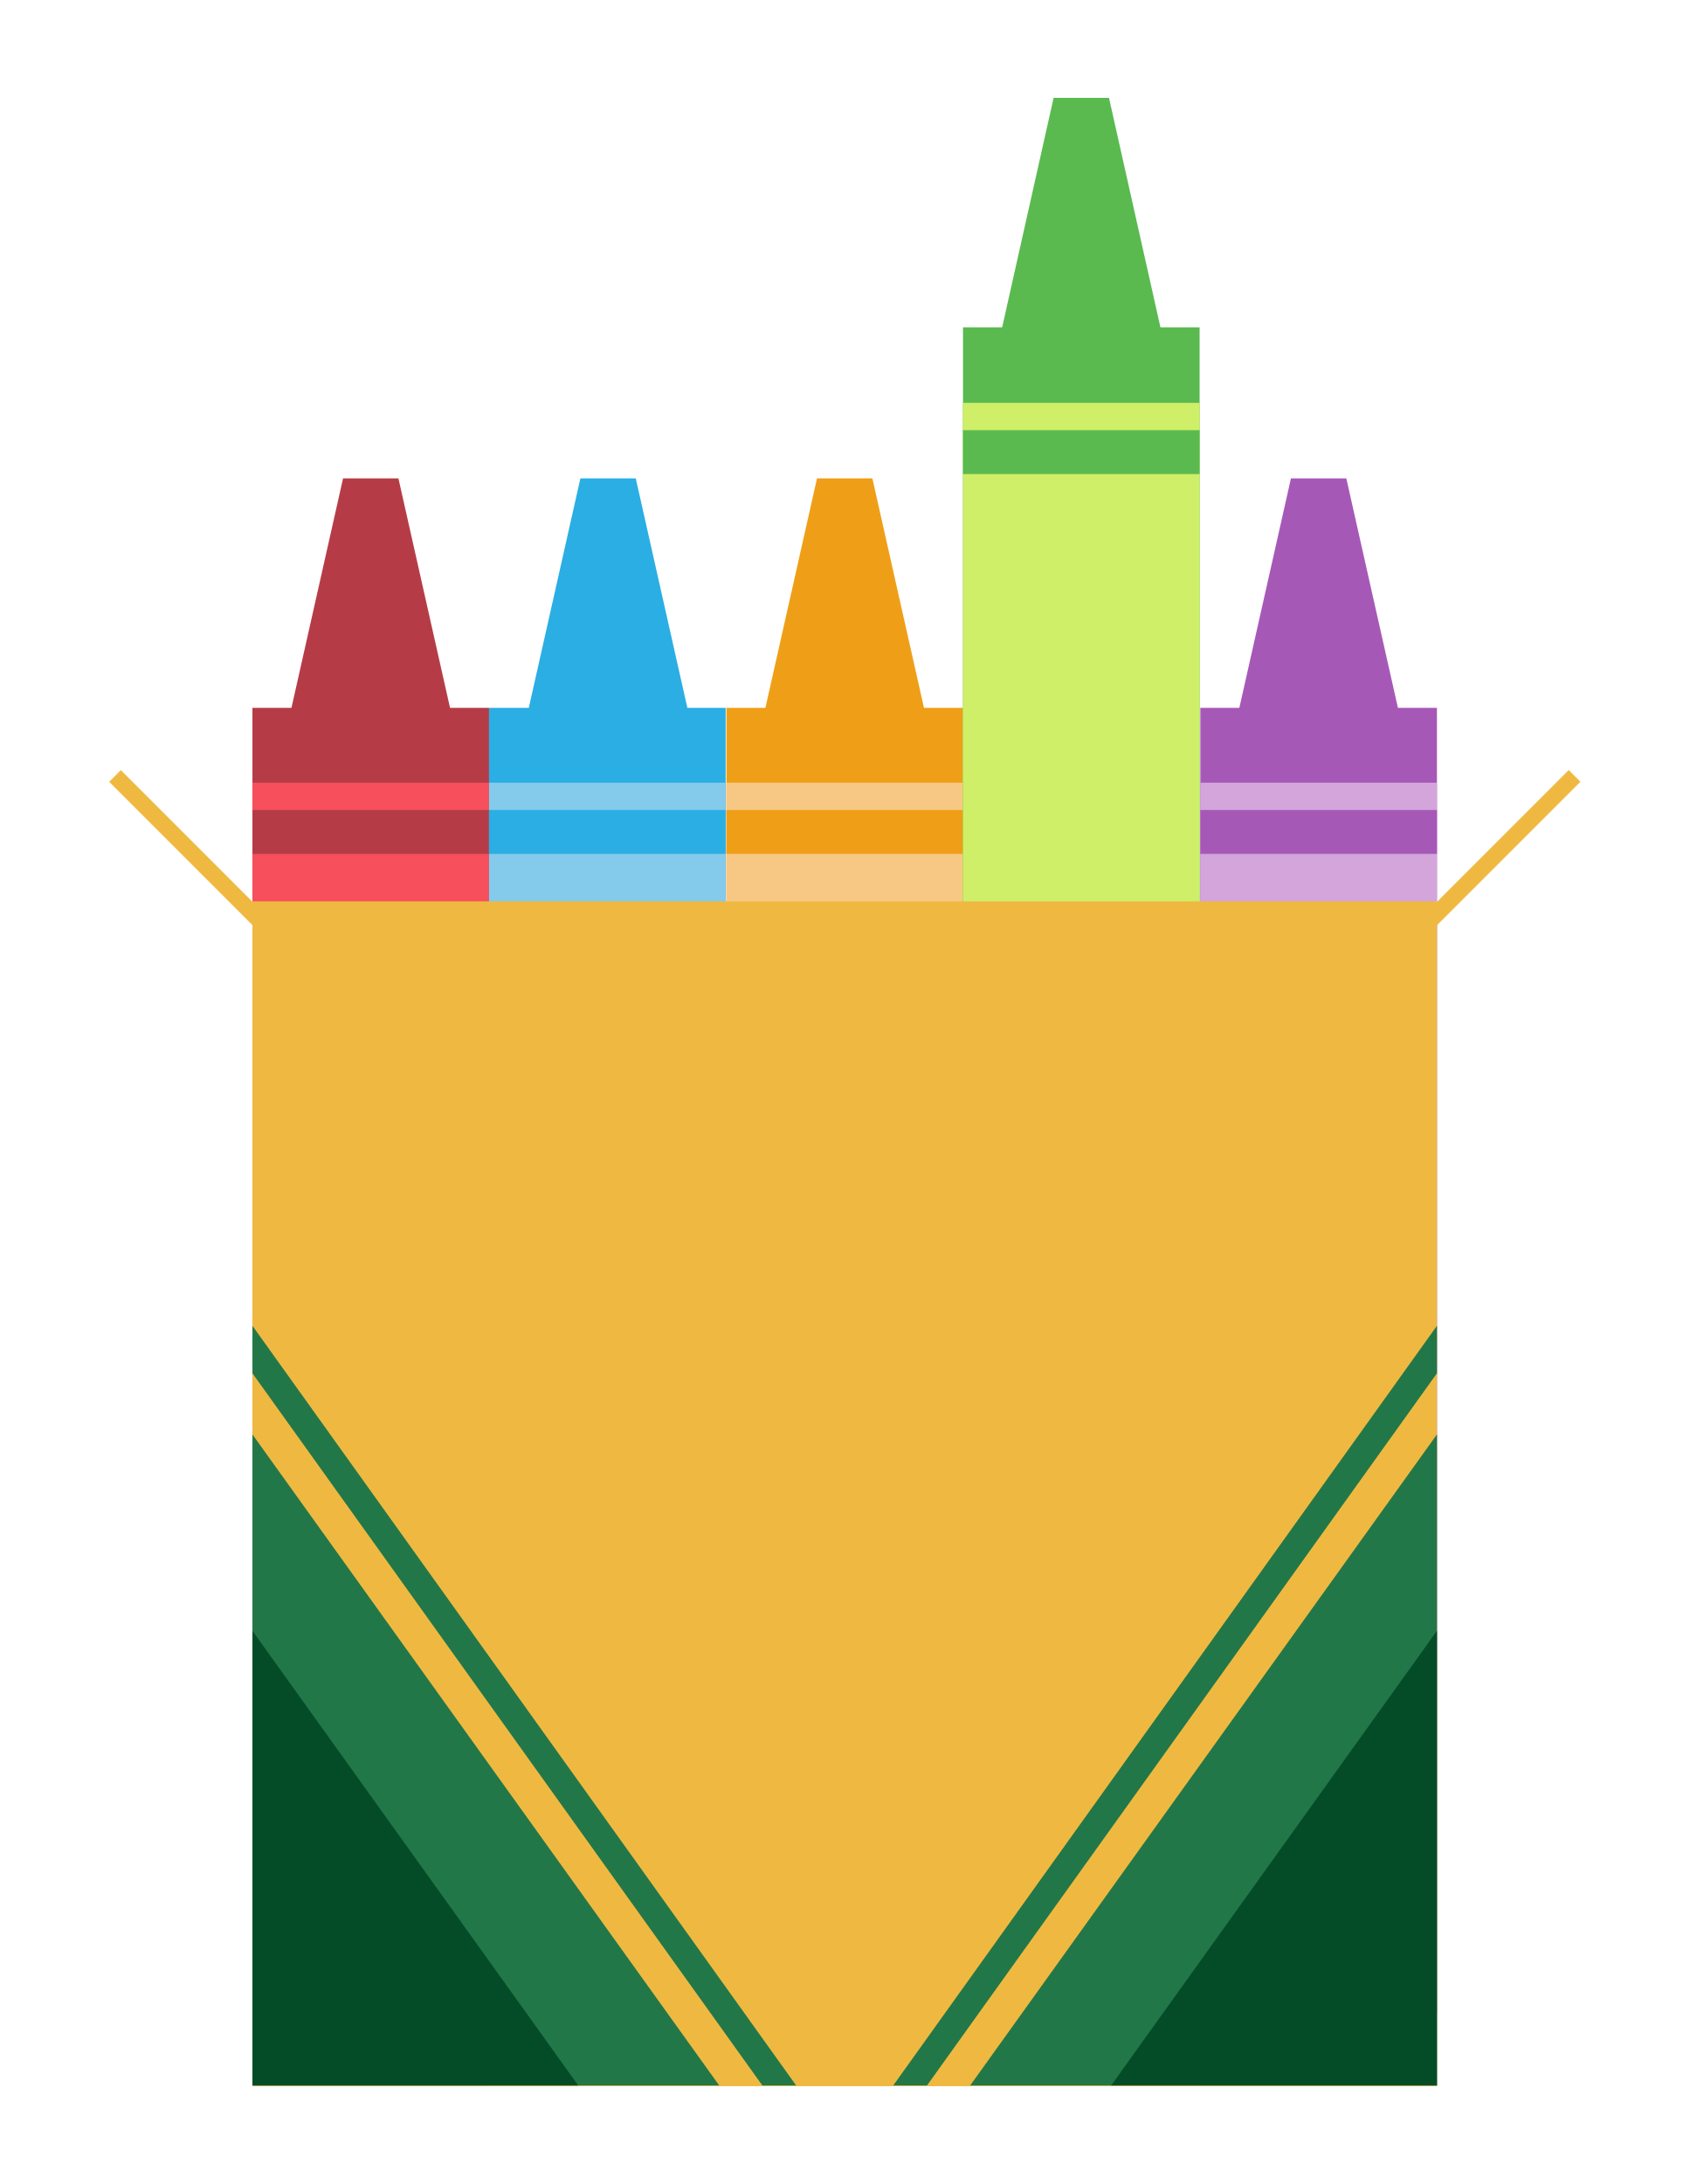
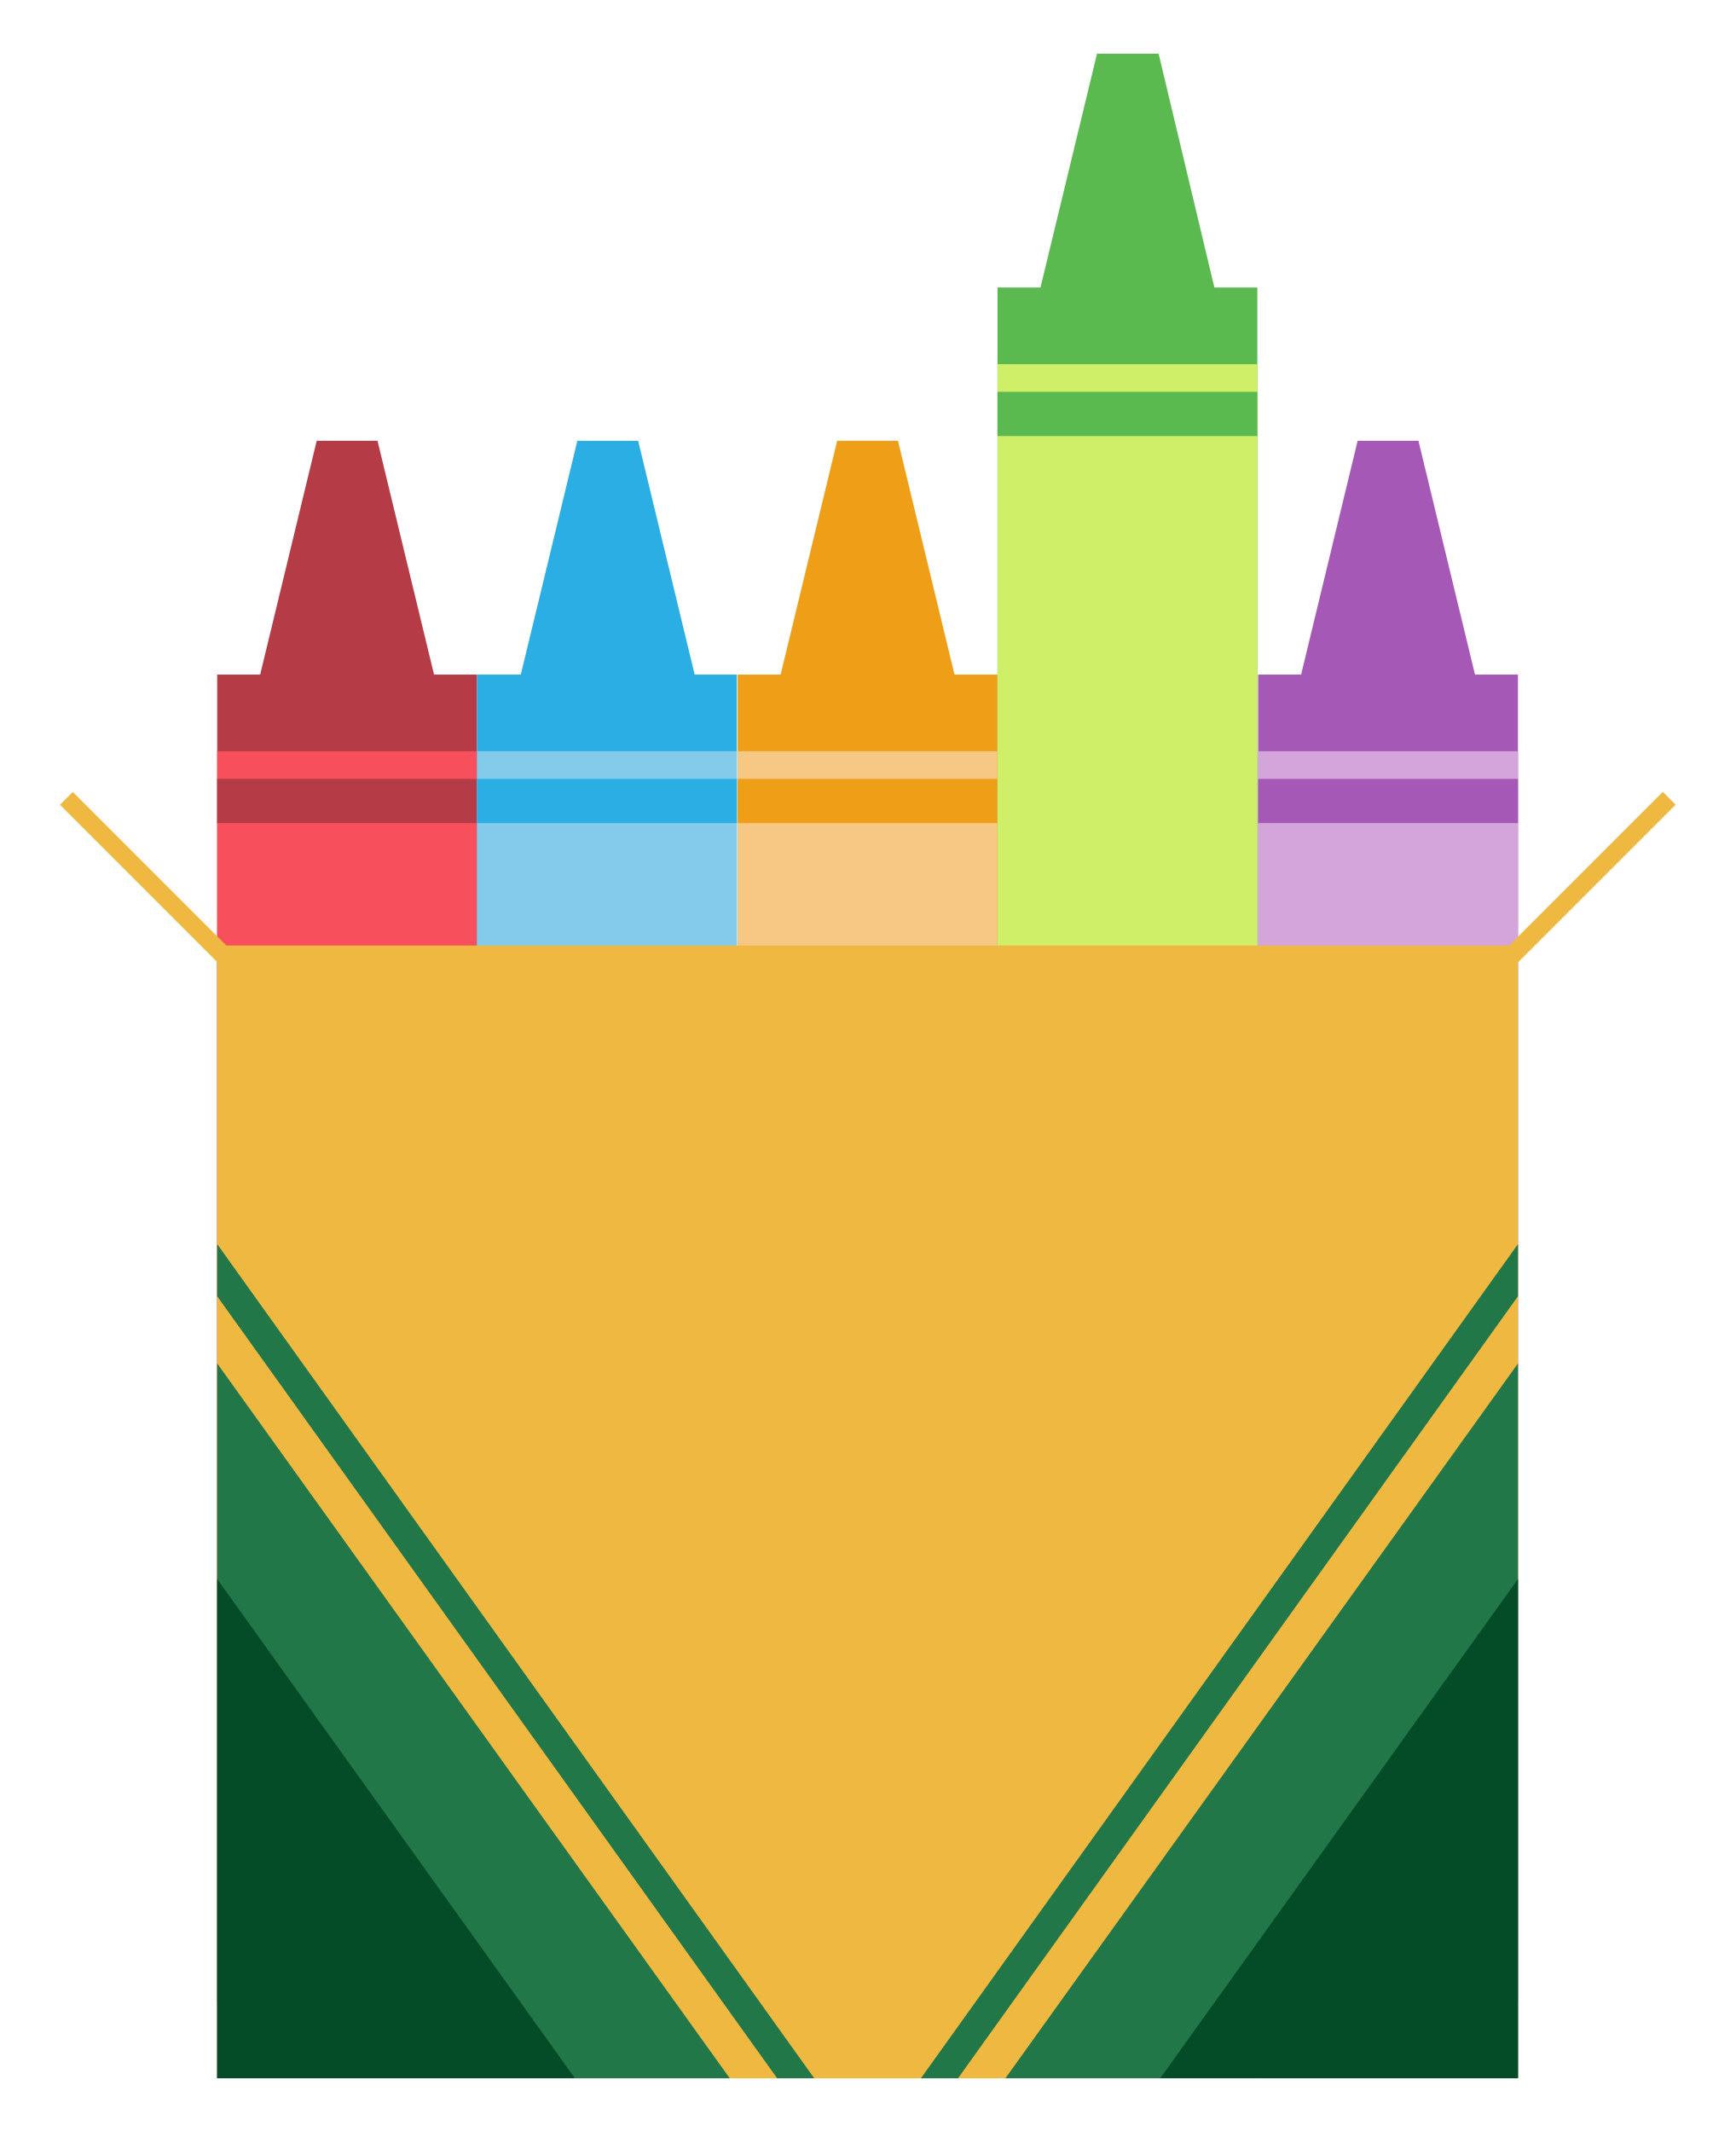
- <svg xmlns="http://www.w3.org/2000/svg" version="1.1" id="Layer_1" x="0px" y="0px" viewBox="0 0 234.9 303.6" style="enable-background:new 0 0 234.9 303.6;" xml:space="preserve">
+ <svg xmlns="http://www.w3.org/2000/svg" version="1.1" id="Layer_1" x="0px" y="0px" viewBox="0 0 219.7 269.9" style="enable-background:new 0 0 219.7 269.9;" xml:space="preserve">
  <style type="text/css">
	.st0{enable-background:new    ;}
	.st1{display:none;}
	.st2{display:inline;}
	.st3{fill:#242424;}
	.st4{fill:#B53C46;}
	.st5{fill:#F74F5C;}
	.st6{fill:#2AAEE4;}
	.st7{fill:#84CAEA;}
	.st8{fill:#EF9F17;}
	.st9{fill:#F7C884;}
	.st10{fill:#A658B7;}
	.st11{fill:#D3A5DB;}
	.st12{fill:#5ABA50;}
	.st13{fill:#CEEF67;}
	.st14{fill:#EFB941;}
	.st15{fill:none;}
	.st16{fill:#227748;}
	.st17{fill:#044C27;}
</style>
  <g id="Rectangle_1_1_" class="st0">
</g>
  <g id="Rectangle_5" class="st1">
    <g class="st2">
-       <polygon class="st3" points="231.2,300 230.3,301.5 234,303.6 234.9,302.1   " />
+       <polygon class="st3" points="216,266.4 215.1,267.9 218.8,269.9 219.7,268.5   " />
    </g>
  </g>
  <g>
    <g>
      <g>
-         <rect x="35.1" y="98.4" class="st4" width="32.9" height="181.2" />
-         <polygon class="st4" points="62.8,99.4 40.3,99.4 47.7,66.5 55.4,66.5    " />
+         <rect x="27.5" y="85.4" class="st4" width="32.9" height="168" />
+         <polygon class="st4" points="55.2,86.4 32.7,86.4 40.1,55.8 47.8,55.8    " />
      </g>
-       <rect x="35.1" y="108.8" class="st5" width="32.9" height="181.2" />
-       <rect x="35.1" y="112.6" class="st4" width="32.9" height="6.1" />
+       <rect x="27.5" y="95.1" class="st5" width="32.9" height="168" />
+       <rect x="27.5" y="98.6" class="st4" width="32.9" height="5.6" />
    </g>
    <g>
      <g>
-         <rect x="68" y="98.4" class="st6" width="32.9" height="181.2" />
-         <polygon class="st6" points="95.8,99.4 73.3,99.4 80.7,66.5 88.4,66.5    " />
+         <rect x="60.4" y="85.4" class="st6" width="32.9" height="168" />
+         <polygon class="st6" points="88.2,86.4 65.7,86.4 73.1,55.8 80.8,55.8    " />
      </g>
-       <rect x="68" y="108.8" class="st7" width="32.9" height="181.2" />
-       <rect x="68" y="112.6" class="st6" width="32.9" height="6.1" />
+       <rect x="60.4" y="95.1" class="st7" width="32.9" height="168" />
+       <rect x="60.4" y="98.6" class="st6" width="32.9" height="5.6" />
    </g>
    <g>
      <g>
-         <rect x="101" y="98.4" class="st8" width="32.9" height="181.2" />
-         <polygon class="st8" points="128.7,99.4 106.2,99.4 113.6,66.5 121.3,66.5    " />
+         <rect x="93.4" y="85.4" class="st8" width="32.9" height="168" />
+         <polygon class="st8" points="121.1,86.4 98.6,86.4 106,55.8 113.7,55.8    " />
      </g>
-       <rect x="101" y="108.8" class="st9" width="32.9" height="181.2" />
-       <rect x="101" y="112.6" class="st8" width="32.9" height="6.1" />
+       <rect x="93.4" y="95.1" class="st9" width="32.9" height="168" />
+       <rect x="93.4" y="98.6" class="st8" width="32.9" height="5.6" />
    </g>
    <g>
      <g>
-         <rect x="166.9" y="98.4" class="st10" width="32.9" height="181.2" />
-         <polygon class="st10" points="194.6,99.4 172.1,99.4 179.5,66.5 187.2,66.5    " />
+         <rect x="159.3" y="85.4" class="st10" width="32.9" height="168" />
+         <polygon class="st10" points="187,86.4 164.5,86.4 171.9,55.8 179.6,55.8    " />
      </g>
-       <rect x="166.9" y="108.8" class="st11" width="32.9" height="181.2" />
-       <rect x="166.9" y="112.6" class="st10" width="32.9" height="6.1" />
+       <rect x="159.3" y="95.1" class="st11" width="32.9" height="168" />
+       <rect x="159.3" y="98.6" class="st10" width="32.9" height="5.6" />
    </g>
    <g>
      <g>
-         <rect x="133.9" y="45.5" class="st12" width="32.9" height="181.2" />
-         <polygon class="st12" points="161.6,46.6 139.1,46.6 146.5,13.6 154.2,13.6    " />
+         <rect x="126.3" y="36.4" class="st12" width="32.9" height="168" />
+         <polygon class="st12" points="154,37.4 131.5,37.4 138.9,6.8 146.7,6.8    " />
      </g>
-       <rect x="133.9" y="56" class="st13" width="32.9" height="181.2" />
-       <rect x="133.9" y="59.8" class="st12" width="32.9" height="6.1" />
+       <rect x="126.3" y="46.1" class="st13" width="32.9" height="168" />
+       <rect x="126.3" y="49.6" class="st12" width="32.9" height="5.6" />
    </g>
-     <rect x="35.1" y="125.3" class="st14" width="164.7" height="164.7" />
-     <line class="st15" x1="106.2" y1="289.9" x2="35.1" y2="289.9" />
-     <polygon class="st16" points="35.1,199.4 35.1,289.9 100,289.9  " />
-     <polygon class="st16" points="110.7,289.9 35.1,184.3 35.1,190.9 106,289.9  " />
-     <polygon class="st16" points="124.2,289.9 199.8,184.3 199.8,190.9 128.9,289.9  " />
-     <polygon class="st16" points="199.8,199.4 199.8,289.9 134.9,289.9  " />
-     <polygon class="st17" points="35.1,226.7 35.1,289.9 80.4,289.9  " />
-     <polygon class="st17" points="199.8,226.7 154.5,289.9 199.8,289.9  " />
-     <rect x="26.1" y="103.2" transform="matrix(0.7071 -0.7071 0.7071 0.7071 -76.2482 54.1632)" class="st14" width="2.3" height="31.9" />
-     <rect x="191.7" y="118" transform="matrix(0.7071 -0.7071 0.7071 0.7071 -23.4184 181.7127)" class="st14" width="31.9" height="2.3" />
+     <rect x="27.5" y="119.7" class="st14" width="164.7" height="143.4" />
+     <line class="st15" x1="98.6" y1="263.1" x2="27.5" y2="263.1" />
+     <polygon class="st16" points="27.5,172.6 27.5,263.1 92.4,263.1  " />
+     <polygon class="st16" points="103.1,263.1 27.5,157.5 27.5,164.1 98.4,263.1  " />
+     <polygon class="st16" points="116.6,263.1 192.2,157.5 192.2,164.1 121.3,263.1  " />
+     <polygon class="st16" points="192.2,172.6 192.2,263.1 127.3,263.1  " />
+     <polygon class="st17" points="27.5,199.9 27.5,263.1 72.8,263.1  " />
+     <polygon class="st17" points="192.2,199.9 146.9,263.1 192.2,263.1  " />
+     <rect x="18.5" y="96.4" transform="matrix(0.7071 -0.7071 0.7071 0.7071 -73.6526 46.7979)" class="st14" width="2.3" height="31.9" />
+     <rect x="184.1" y="111.2" transform="matrix(0.7071 -0.7071 0.7071 0.7071 -20.8228 174.3474)" class="st14" width="31.9" height="2.3" />
  </g>
</svg>
